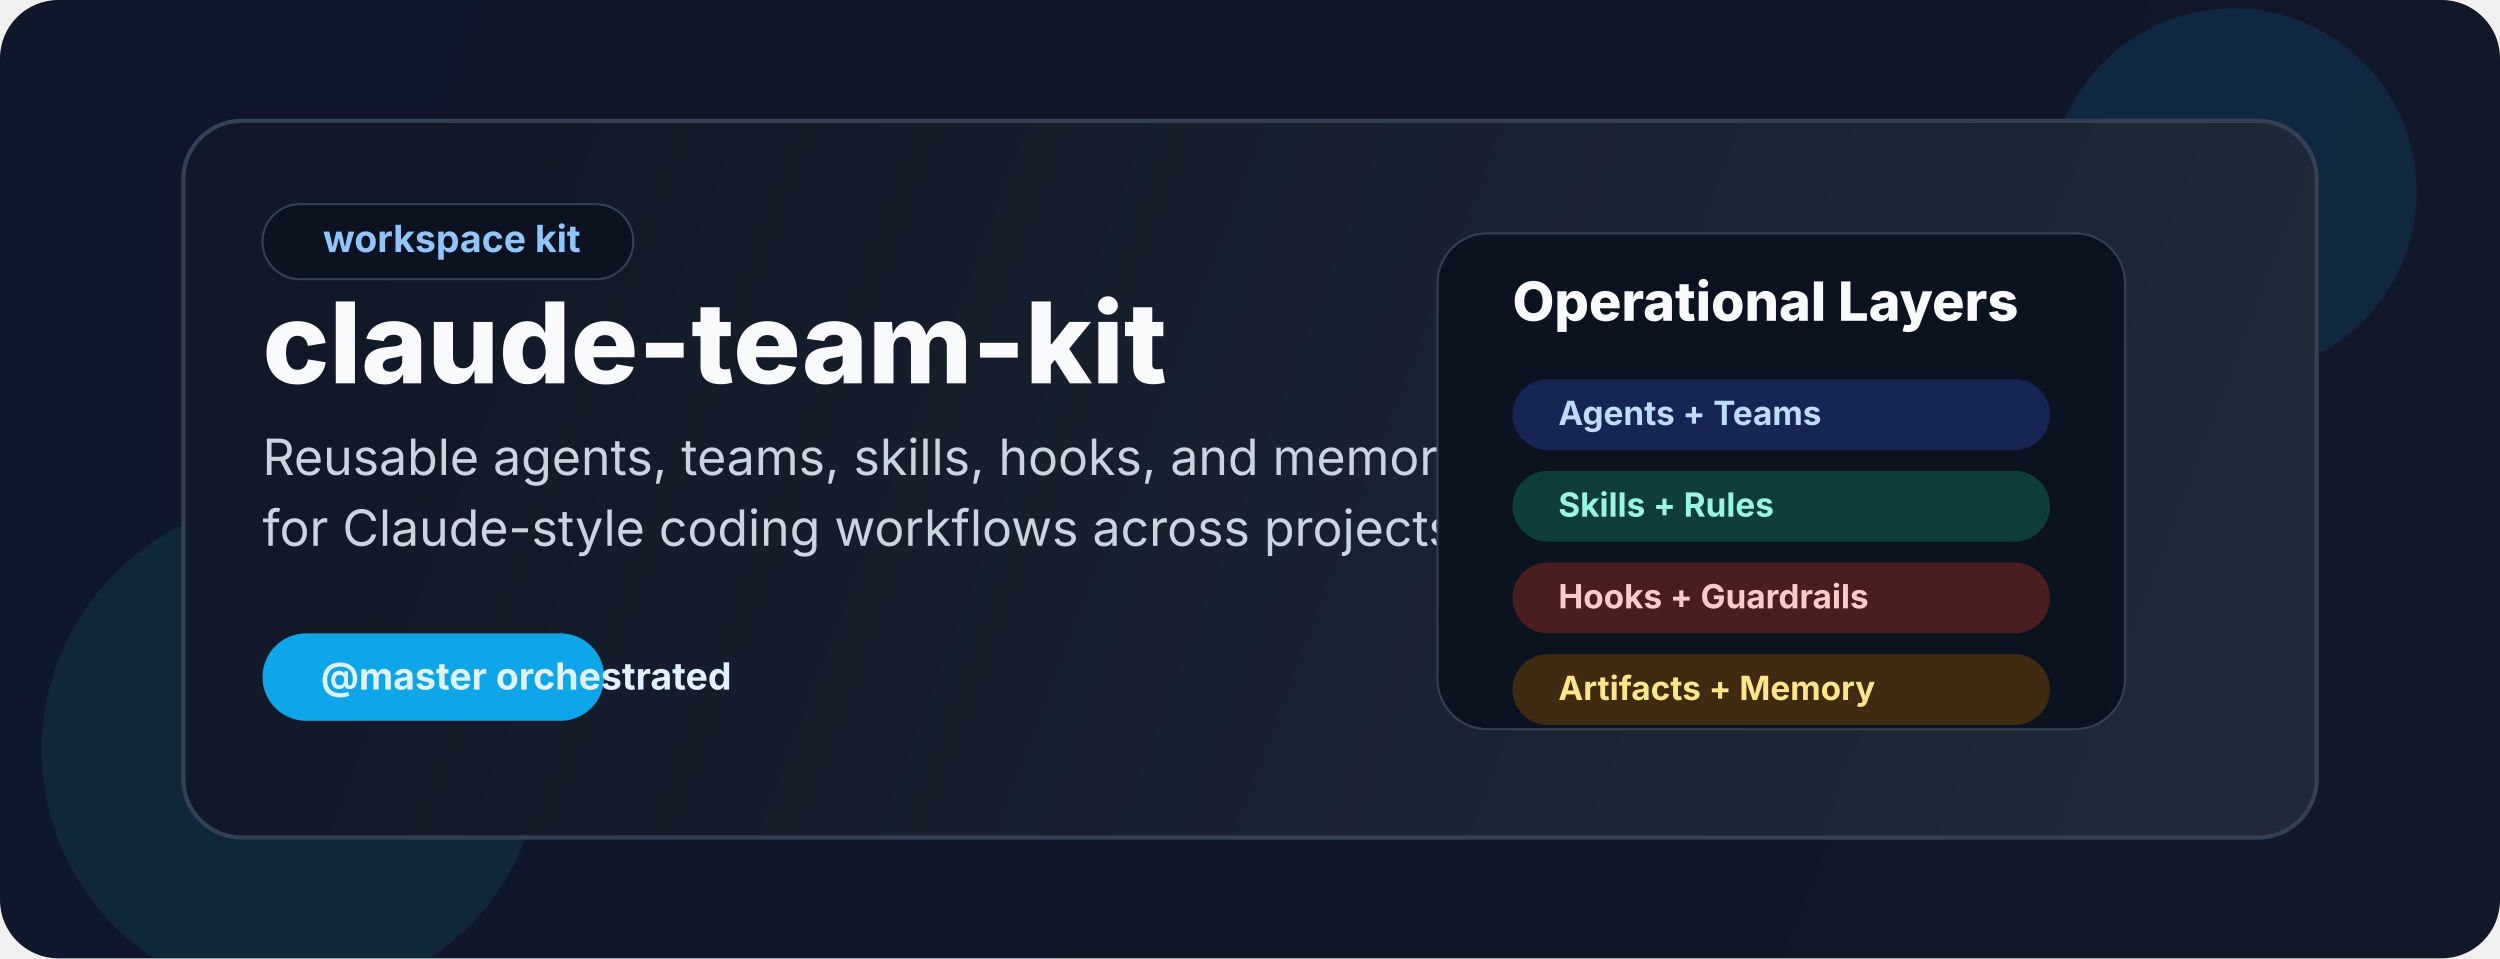
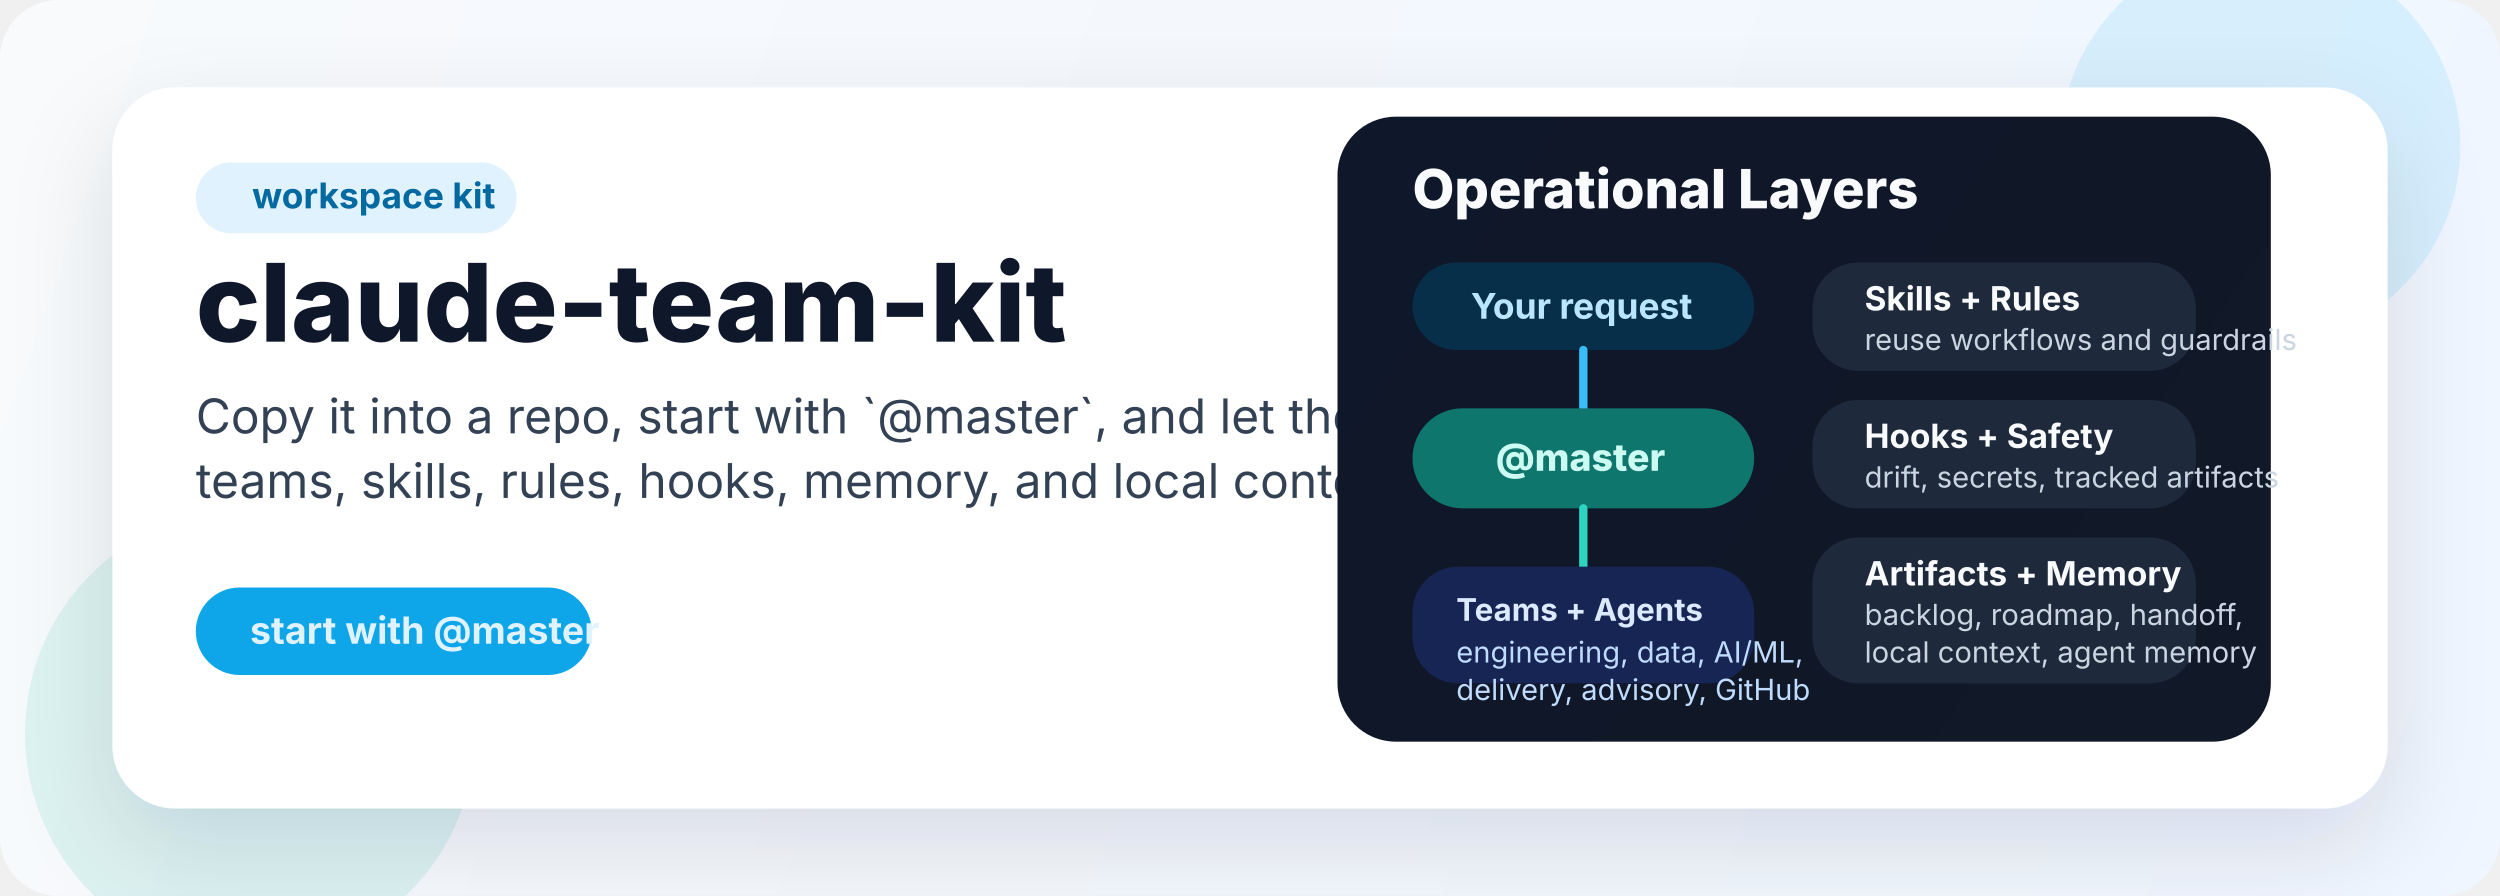
- <svg xmlns="http://www.w3.org/2000/svg" width="1200" height="460" viewBox="0 0 1200 460" fill="none">
+ <svg xmlns="http://www.w3.org/2000/svg" width="1200" height="430" viewBox="0 0 1200 430" fill="none">
  <defs>
-     <linearGradient id="bg" x1="0" y1="0" x2="1200" y2="460" gradientUnits="userSpaceOnUse">
+     <linearGradient id="bg" x1="0" y1="0" x2="1200" y2="430" gradientUnits="userSpaceOnUse">
+       <stop stop-color="#F8FAFC" />
+       <stop offset="1" stop-color="#EFF6FF" />
+     </linearGradient>
+     <linearGradient id="panel" x1="642" y1="56" x2="1090" y2="356" gradientUnits="userSpaceOnUse">
      <stop stop-color="#0F172A" />
      <stop offset="1" stop-color="#111827" />
    </linearGradient>
-     <linearGradient id="card" x1="180" y1="70" x2="1020" y2="390" gradientUnits="userSpaceOnUse">
-       <stop stop-color="#111827" />
-       <stop offset="1" stop-color="#1F2937" />
-     </linearGradient>
+     <filter id="shadow" x="0" y="0" width="1200" height="430" filterUnits="userSpaceOnUse" color-interpolation-filters="sRGB">
+       <feDropShadow dx="0" dy="18" stdDeviation="24" flood-color="#0F172A" flood-opacity="0.12" />
+     </filter>
  </defs>
-   <rect width="1200" height="460" rx="28" fill="url(#bg)" />
-   <circle cx="1072" cy="92" r="88" fill="#0EA5E9" fill-opacity="0.12" />
-   <circle cx="140" cy="360" r="120" fill="#14B8A6" fill-opacity="0.10" />
-   <rect x="88" y="58" width="1024" height="344" rx="28" fill="url(#card)" stroke="#334155" stroke-width="2" />
-   <rect x="126" y="98" width="178" height="36" rx="18" fill="#0B1220" stroke="#334155" />
-   <text x="155" y="121" fill="#93C5FD" font-family="ui-sans-serif, system-ui, -apple-system, Segoe UI, sans-serif" font-size="18" font-weight="700">workspace kit</text>
-   <text x="126" y="184" fill="#F8FAFC" font-family="ui-sans-serif, system-ui, -apple-system, Segoe UI, sans-serif" font-size="54" font-weight="800">claude-team-kit</text>
-   <text x="126" y="228" fill="#CBD5E1" font-family="ui-sans-serif, system-ui, -apple-system, Segoe UI, sans-serif" font-size="24">Reusable agents, teams, skills, hooks, and memory</text>
-   <text x="126" y="262" fill="#CBD5E1" font-family="ui-sans-serif, system-ui, -apple-system, Segoe UI, sans-serif" font-size="24">for Claude-style coding workflows across projects.</text>
-   <rect x="126" y="304" width="164" height="42" rx="21" fill="#0EA5E9" />
-   <text x="154" y="331" fill="#E0F2FE" font-family="ui-sans-serif, system-ui, -apple-system, Segoe UI, sans-serif" font-size="18" font-weight="700">@master orchestrated</text>
-   <rect x="690" y="112" width="330" height="238" rx="24" fill="#0B1220" stroke="#334155" />
-   <text x="726" y="154" fill="#F8FAFC" font-family="ui-sans-serif, system-ui, -apple-system, Segoe UI, sans-serif" font-size="26" font-weight="800">Operational Layers</text>
-   <rect x="726" y="182" width="258" height="34" rx="17" fill="#172554" />
-   <text x="748" y="204" fill="#BFDBFE" font-family="ui-sans-serif, system-ui, -apple-system, Segoe UI, sans-serif" font-size="16" font-weight="700">Agents + Teams</text>
-   <rect x="726" y="226" width="258" height="34" rx="17" fill="#0F3D3E" />
-   <text x="748" y="248" fill="#99F6E4" font-family="ui-sans-serif, system-ui, -apple-system, Segoe UI, sans-serif" font-size="16" font-weight="700">Skills + Rules</text>
-   <rect x="726" y="270" width="258" height="34" rx="17" fill="#4A1D1F" />
-   <text x="748" y="292" fill="#FECACA" font-family="ui-sans-serif, system-ui, -apple-system, Segoe UI, sans-serif" font-size="16" font-weight="700">Hooks + Guardrails</text>
-   <rect x="726" y="314" width="258" height="34" rx="17" fill="#3F2B11" />
-   <text x="748" y="336" fill="#FDE68A" font-family="ui-sans-serif, system-ui, -apple-system, Segoe UI, sans-serif" font-size="16" font-weight="700">Artifacts + Memory</text>
+   <rect width="1200" height="430" rx="28" fill="url(#bg)" />
+   <circle cx="1085" cy="70" r="96" fill="#38BDF8" fill-opacity="0.14" />
+   <circle cx="120" cy="352" r="108" fill="#14B8A6" fill-opacity="0.12" />
+   <g filter="url(#shadow)">
+     <rect x="54" y="42" width="1092" height="346" rx="30" fill="#FFFFFF" />
+   </g>
+   <rect x="94" y="78" width="154" height="34" rx="17" fill="#E0F2FE" />
+   <text x="121" y="100" fill="#0369A1" font-family="ui-sans-serif, system-ui, -apple-system, Segoe UI, sans-serif" font-size="17" font-weight="700">workspace kit</text>
+   <text x="94" y="164" fill="#0F172A" font-family="ui-sans-serif, system-ui, -apple-system, Segoe UI, sans-serif" font-size="52" font-weight="800">claude-team-kit</text>
+   <text x="94" y="208" fill="#334155" font-family="ui-sans-serif, system-ui, -apple-system, Segoe UI, sans-serif" font-size="23">Copy it into a repo, start with `@master`, and let the kit route</text>
+   <text x="94" y="239" fill="#334155" font-family="ui-sans-serif, system-ui, -apple-system, Segoe UI, sans-serif" font-size="23">teams, skills, rules, hooks, memory, and local context for you.</text>
+   <rect x="94" y="282" width="190" height="42" rx="21" fill="#0EA5E9" />
+   <text x="120" y="309" fill="#E0F2FE" font-family="ui-sans-serif, system-ui, -apple-system, Segoe UI, sans-serif" font-size="18" font-weight="700">start with @master</text>
+   <rect x="642" y="56" width="448" height="300" rx="28" fill="url(#panel)" />
+   <text x="678" y="100" fill="#F8FAFC" font-family="ui-sans-serif, system-ui, -apple-system, Segoe UI, sans-serif" font-size="26" font-weight="800">Operational Layers</text>
+   <rect x="678" y="126" width="164" height="42" rx="21" fill="#082F49" />
+   <text x="706" y="153" fill="#BAE6FD" font-family="ui-sans-serif, system-ui, -apple-system, Segoe UI, sans-serif" font-size="17" font-weight="700">Your request</text>
+   <path d="M760 168V196" stroke="#38BDF8" stroke-width="4" stroke-linecap="round" />
+   <rect x="678" y="196" width="164" height="48" rx="24" fill="#0F766E" />
+   <text x="718" y="226" fill="#CCFBF1" font-family="ui-sans-serif, system-ui, -apple-system, Segoe UI, sans-serif" font-size="18" font-weight="800">@master</text>
+   <path d="M760 244V272" stroke="#2DD4BF" stroke-width="4" stroke-linecap="round" />
+   <rect x="678" y="272" width="164" height="56" rx="22" fill="#172554" />
+   <text x="699" y="298" fill="#DBEAFE" font-family="ui-sans-serif, system-ui, -apple-system, Segoe UI, sans-serif" font-size="15" font-weight="700">Teams + Agents</text>
+   <text x="699" y="318" fill="#BFDBFE" font-family="ui-sans-serif, system-ui, -apple-system, Segoe UI, sans-serif" font-size="14">engineering, data, AI/ML,</text>
+   <text x="699" y="336" fill="#BFDBFE" font-family="ui-sans-serif, system-ui, -apple-system, Segoe UI, sans-serif" font-size="14">delivery, advisory, GitHub</text>
+   <rect x="870" y="126" width="184" height="52" rx="22" fill="#1E293B" />
+   <text x="895" y="149" fill="#F8FAFC" font-family="ui-sans-serif, system-ui, -apple-system, Segoe UI, sans-serif" font-size="16" font-weight="700">Skills + Rules</text>
+   <text x="895" y="168" fill="#CBD5E1" font-family="ui-sans-serif, system-ui, -apple-system, Segoe UI, sans-serif" font-size="14">reuse workflows and guardrails</text>
+   <rect x="870" y="192" width="184" height="52" rx="22" fill="#1E293B" />
+   <text x="895" y="215" fill="#F8FAFC" font-family="ui-sans-serif, system-ui, -apple-system, Segoe UI, sans-serif" font-size="16" font-weight="700">Hooks + Safety</text>
+   <text x="895" y="234" fill="#CBD5E1" font-family="ui-sans-serif, system-ui, -apple-system, Segoe UI, sans-serif" font-size="14">drift, secrets, tracked artifacts</text>
+   <rect x="870" y="258" width="184" height="70" rx="22" fill="#1E293B" />
+   <text x="895" y="281" fill="#F8FAFC" font-family="ui-sans-serif, system-ui, -apple-system, Segoe UI, sans-serif" font-size="16" font-weight="700">Artifacts + Memory</text>
+   <text x="895" y="300" fill="#CBD5E1" font-family="ui-sans-serif, system-ui, -apple-system, Segoe UI, sans-serif" font-size="14">backlog, roadmap, handoff,</text>
+   <text x="895" y="318" fill="#CBD5E1" font-family="ui-sans-serif, system-ui, -apple-system, Segoe UI, sans-serif" font-size="14">local context, agent memory</text>
</svg>
